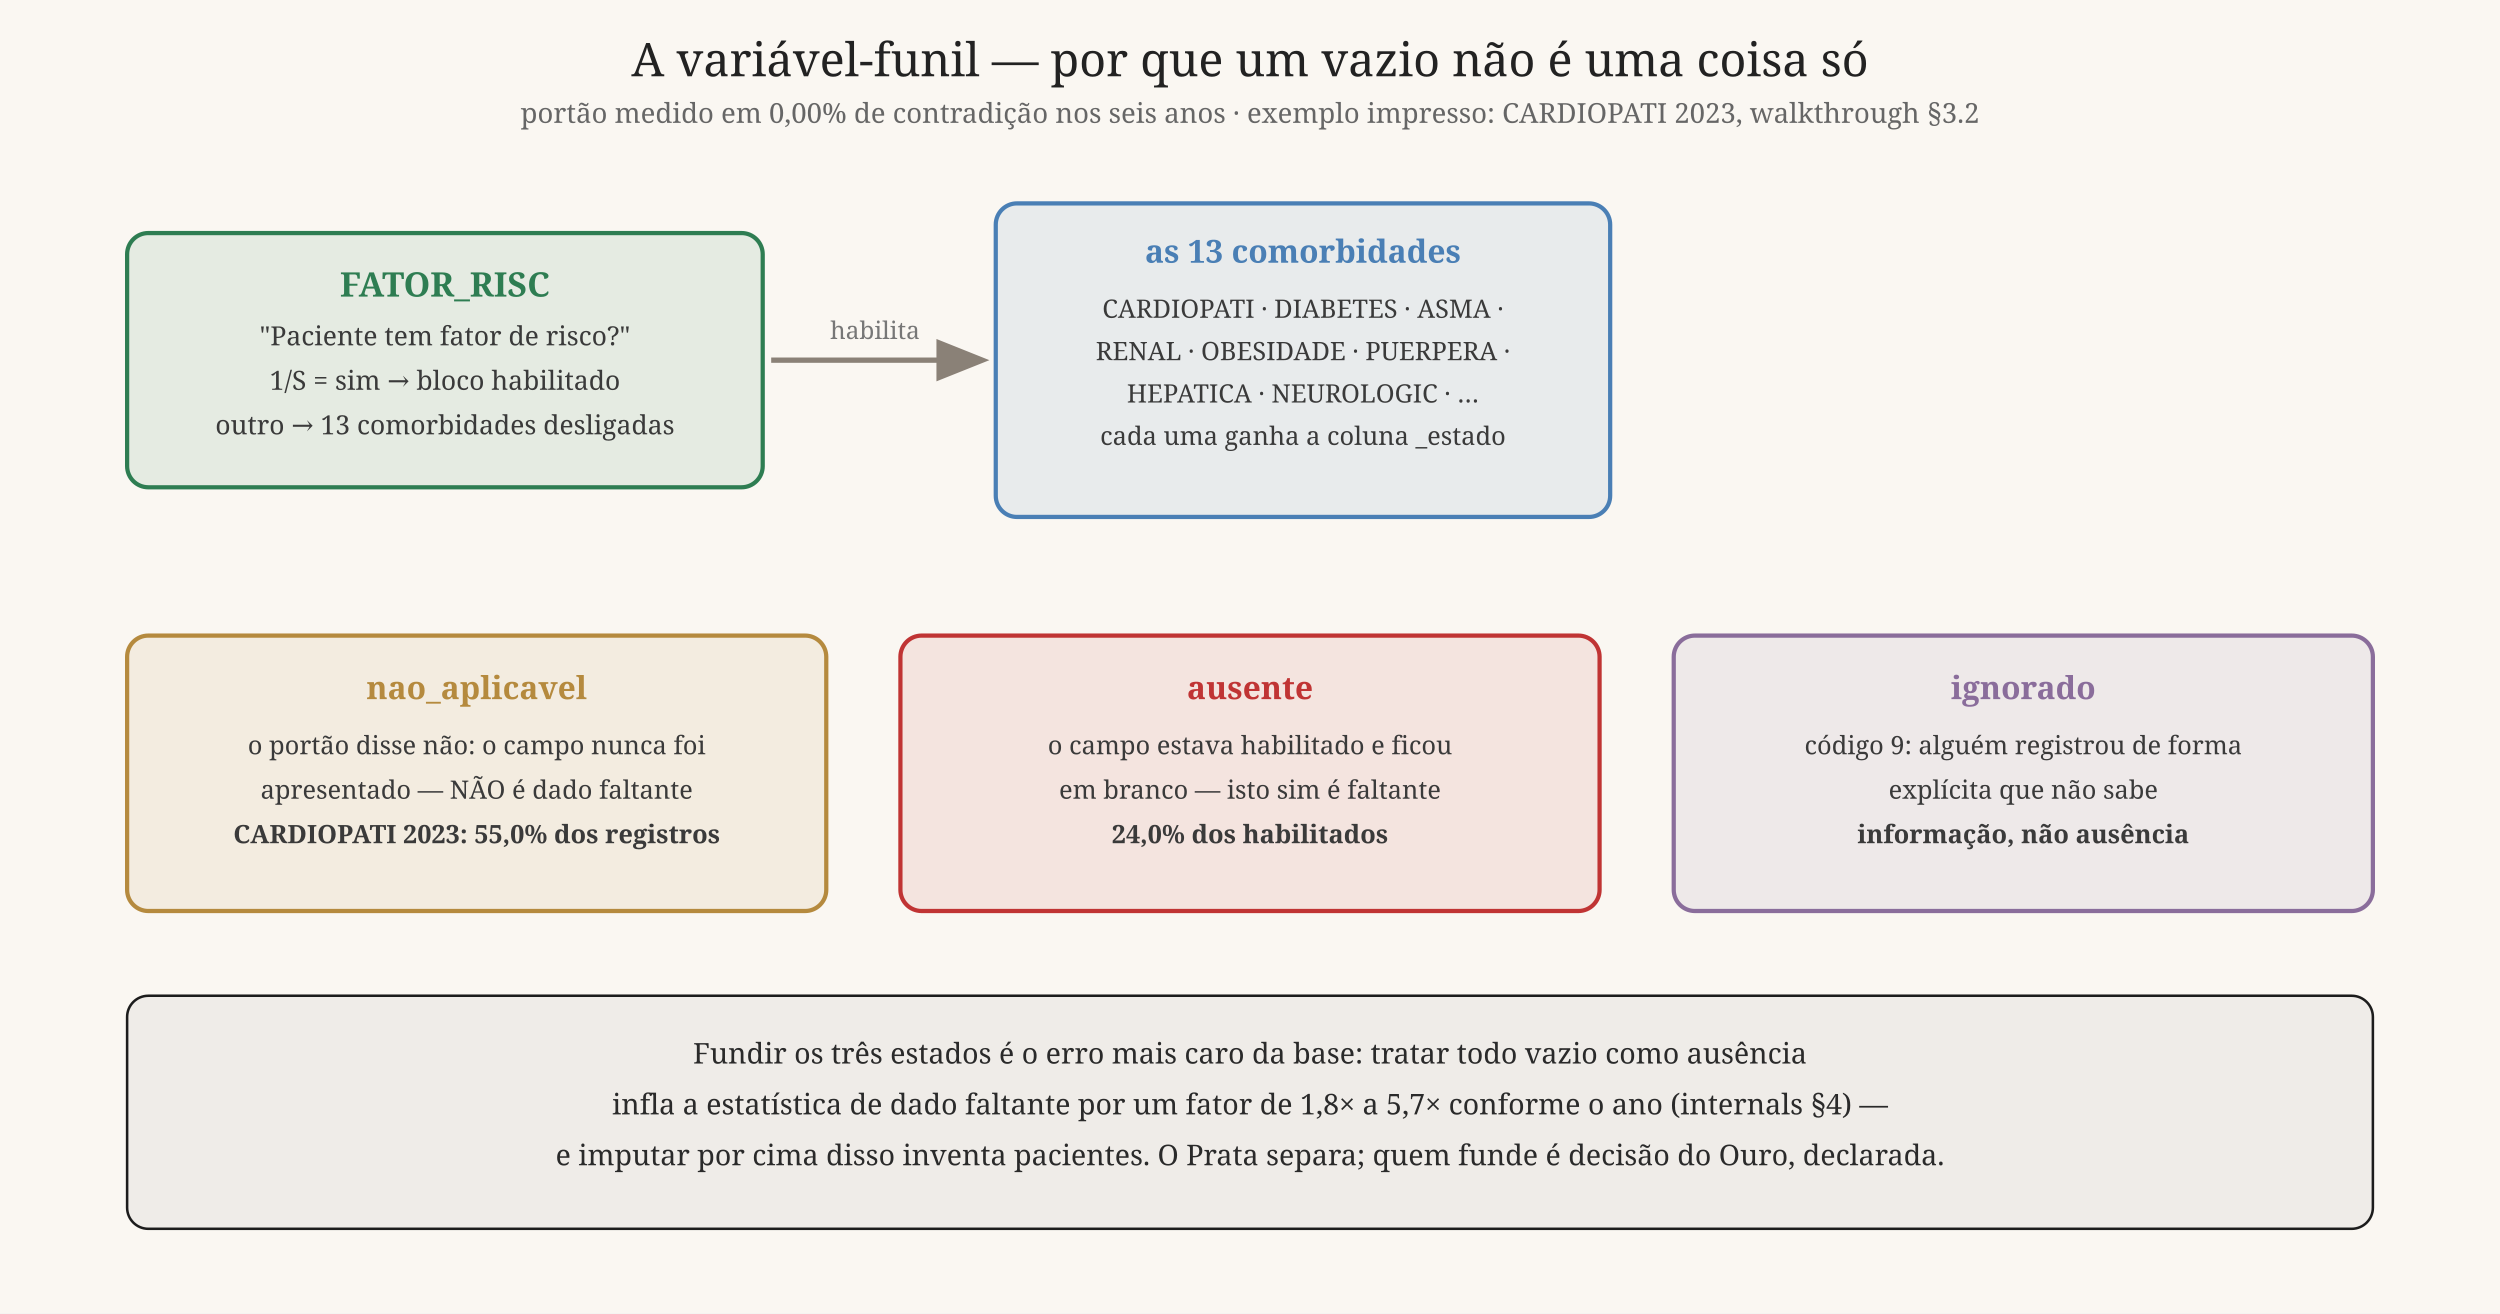
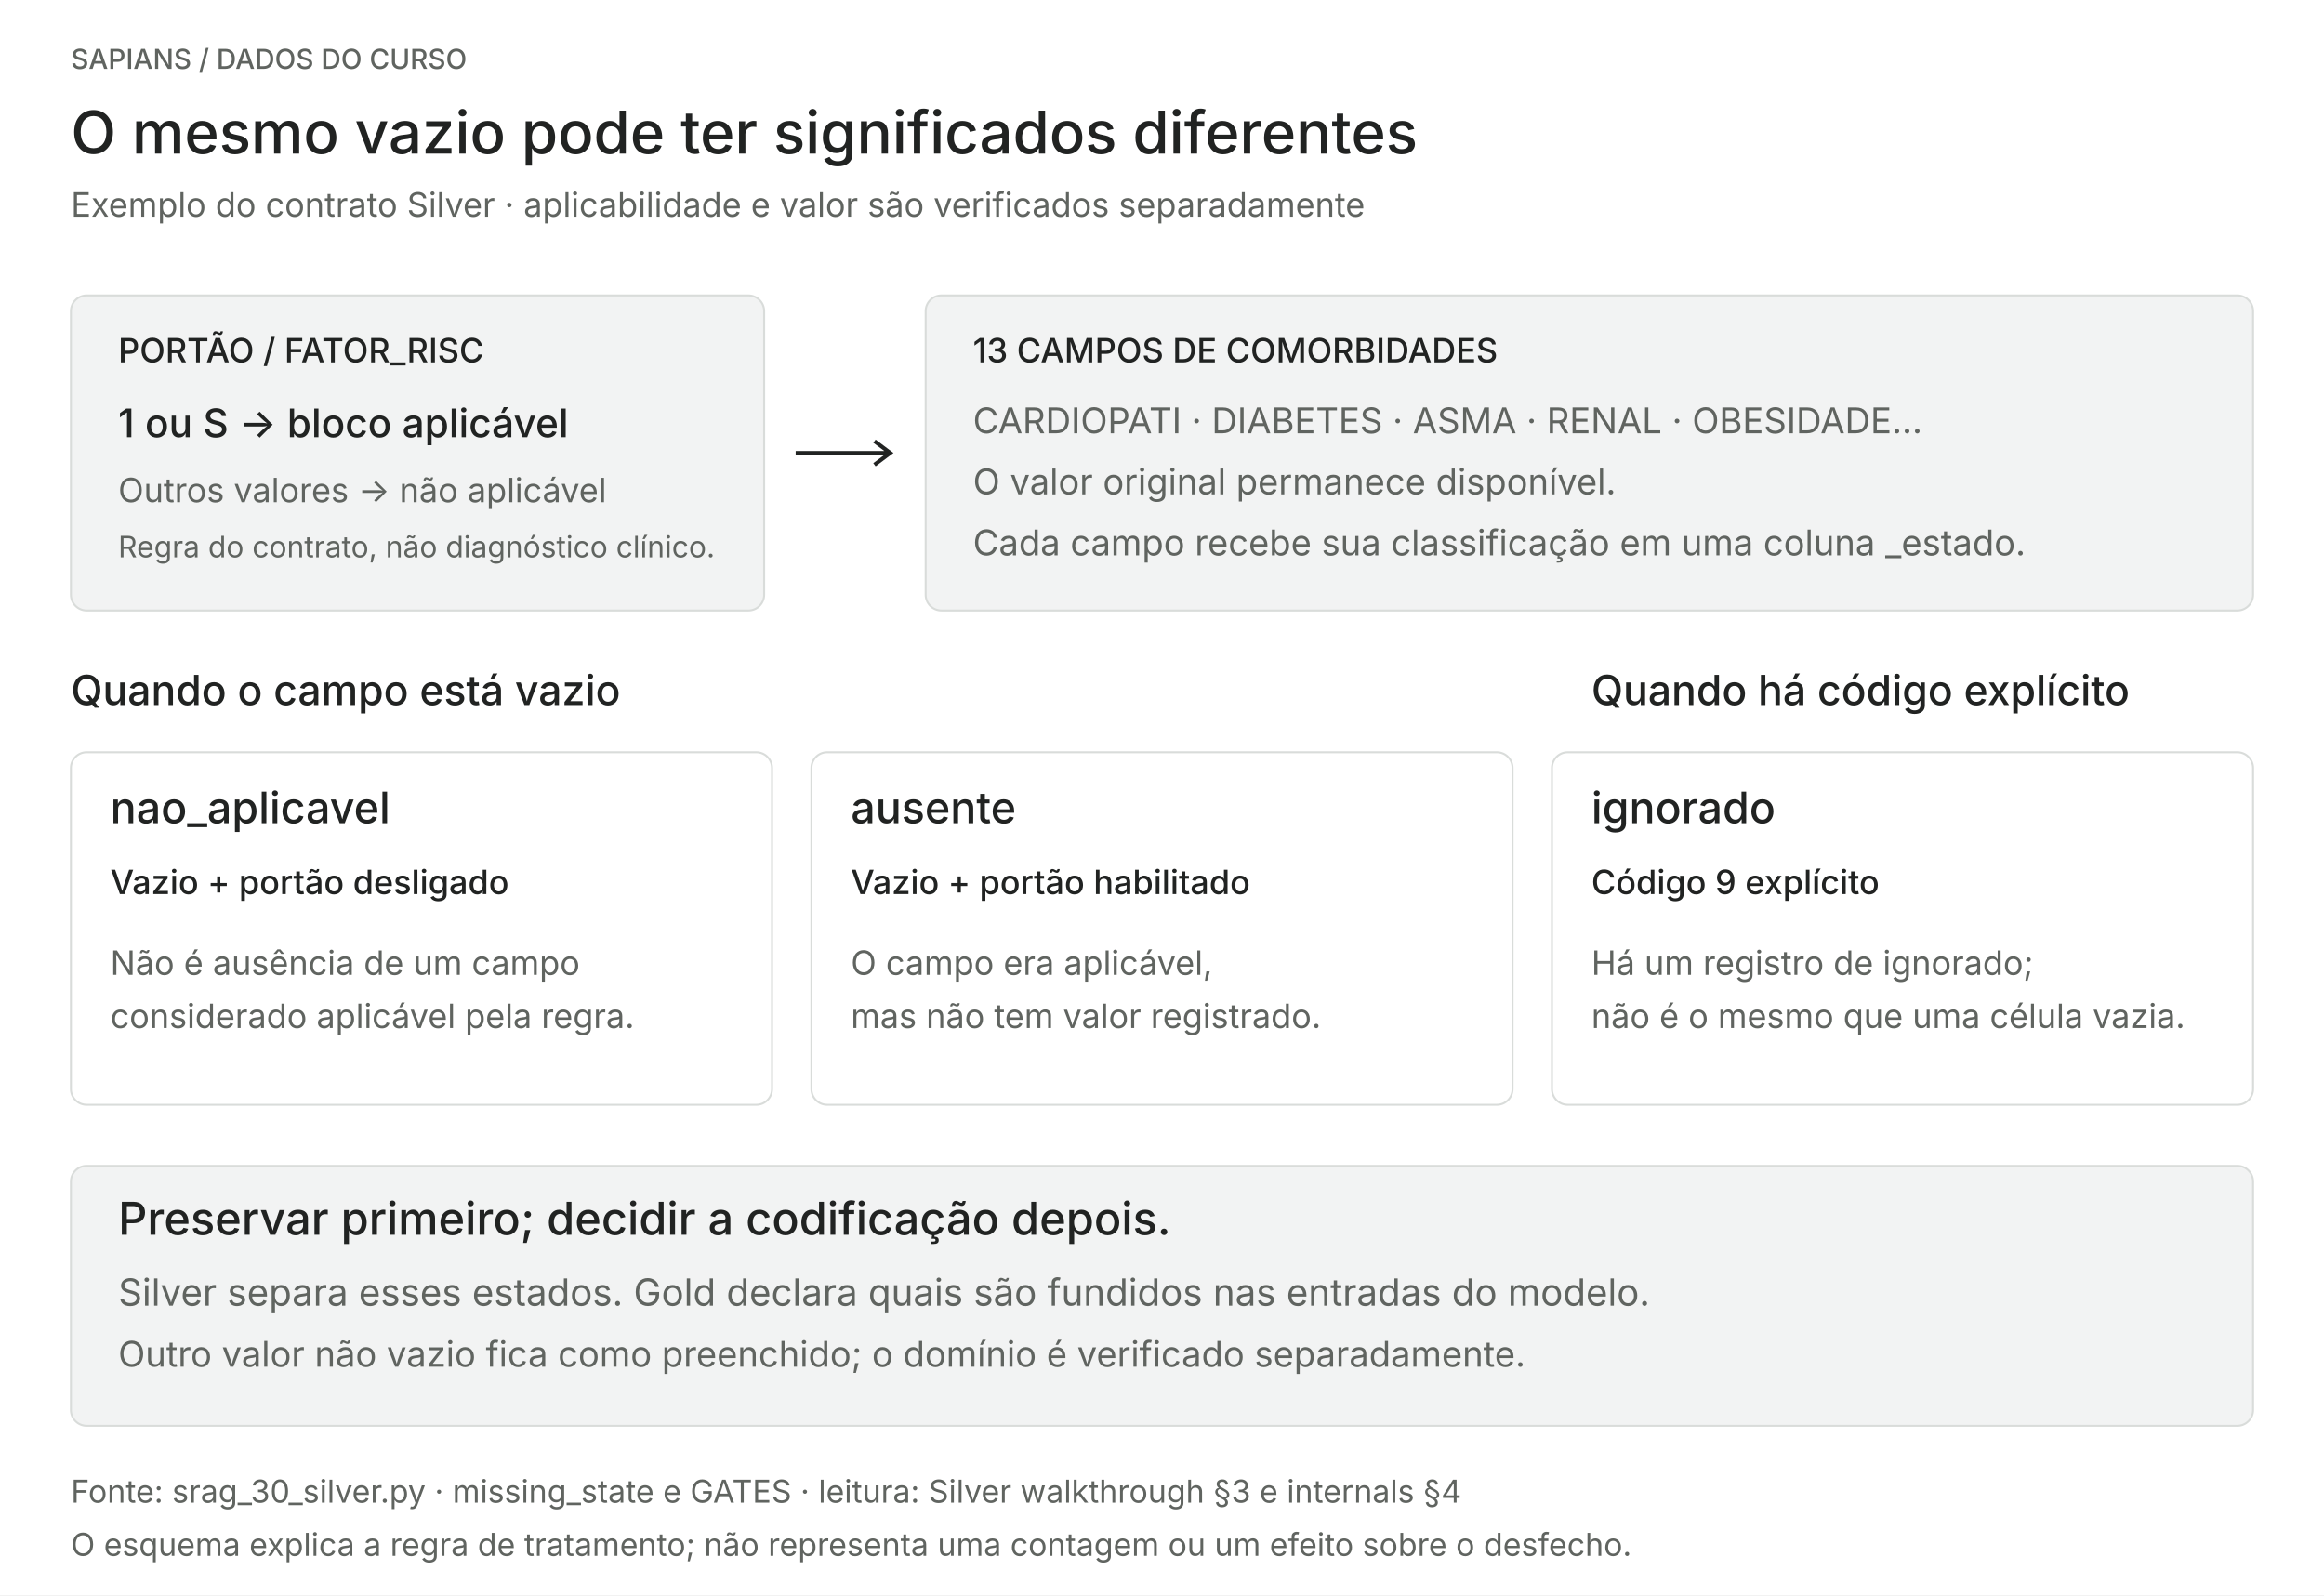
- <svg xmlns="http://www.w3.org/2000/svg" viewBox="0 0 1180 620" font-family="Georgia, serif" font-size="14">
-   <rect width="1180" height="620" fill="#faf7f2" />
-   <text x="590.0" y="36" text-anchor="middle" font-size="22" fill="#222">A variável-funil — por que um vazio não é uma coisa só</text>
-   <text x="590.0" y="58" text-anchor="middle" font-size="13" fill="#666">portão medido em 0,00% de contradição nos seis anos · exemplo impresso: CARDIOPATI 2023, walkthrough §3.2</text>
-   <rect x="60" y="110" width="300" height="120" rx="10" fill="#2e7d52" fill-opacity="0.10" stroke="#2e7d52" stroke-width="2" />
-   <text x="210" y="140" text-anchor="middle" font-size="16" font-weight="bold" fill="#2e7d52">FATOR_RISC</text>
-   <text x="210" y="163" text-anchor="middle" font-size="12.5" fill="#3a3a3a">"Paciente tem fator de risco?"</text>
-   <text x="210" y="184" text-anchor="middle" font-size="12.5" fill="#3a3a3a">1/S = sim → bloco habilitado</text>
-   <text x="210" y="205" text-anchor="middle" font-size="12.5" fill="#3a3a3a">outro → 13 comorbidades desligadas</text>
-   <rect x="470" y="96" width="290" height="148" rx="10" fill="#4a7fb5" fill-opacity="0.10" stroke="#4a7fb5" stroke-width="2" />
-   <text x="615" y="124" text-anchor="middle" font-size="15" font-weight="bold" fill="#4a7fb5">as 13 comorbidades</text>
-   <text x="615" y="150" text-anchor="middle" font-size="12" fill="#3a3a3a">CARDIOPATI · DIABETES · ASMA ·</text>
-   <text x="615" y="170" text-anchor="middle" font-size="12" fill="#3a3a3a">RENAL · OBESIDADE · PUERPERA ·</text>
-   <text x="615" y="190" text-anchor="middle" font-size="12" fill="#3a3a3a">HEPATICA · NEUROLOGIC · …</text>
-   <text x="615" y="210" text-anchor="middle" font-size="12" fill="#3a3a3a">cada uma ganha a coluna _estado</text>
-   <path d="M 364 170 L 462 170" stroke="#8a8177" stroke-width="2.5" fill="none" marker-end="url(#arr2)" />
-   <text x="413" y="160" text-anchor="middle" font-size="11.5" fill="#777">habilita</text>
-   <rect x="60" y="300" width="330" height="130" rx="10" fill="#b58a3e" fill-opacity="0.10" stroke="#b58a3e" stroke-width="2" />
-   <text x="225" y="330" text-anchor="middle" font-size="15" font-weight="bold" fill="#b58a3e">nao_aplicavel</text>
-   <text x="225" y="356" text-anchor="middle" font-size="12" fill="#3a3a3a">o portão disse não: o campo nunca foi</text>
-   <text x="225" y="377" text-anchor="middle" font-size="12" fill="#3a3a3a">apresentado — NÃO é dado faltante</text>
-   <text x="225" y="398" text-anchor="middle" font-size="12" font-weight="bold" fill="#3a3a3a">CARDIOPATI 2023: 55,0% dos registros</text>
-   <rect x="425" y="300" width="330" height="130" rx="10" fill="#c03434" fill-opacity="0.10" stroke="#c03434" stroke-width="2" />
-   <text x="590" y="330" text-anchor="middle" font-size="15" font-weight="bold" fill="#c03434">ausente</text>
-   <text x="590" y="356" text-anchor="middle" font-size="12" fill="#3a3a3a">o campo estava habilitado e ficou</text>
-   <text x="590" y="377" text-anchor="middle" font-size="12" fill="#3a3a3a">em branco — isto sim é faltante</text>
-   <text x="590" y="398" text-anchor="middle" font-size="12" font-weight="bold" fill="#3a3a3a">24,0% dos habilitados</text>
-   <rect x="790" y="300" width="330" height="130" rx="10" fill="#8a6d9b" fill-opacity="0.10" stroke="#8a6d9b" stroke-width="2" />
-   <text x="955" y="330" text-anchor="middle" font-size="15" font-weight="bold" fill="#8a6d9b">ignorado</text>
-   <text x="955" y="356" text-anchor="middle" font-size="12" fill="#3a3a3a">código 9: alguém registrou de forma</text>
-   <text x="955" y="377" text-anchor="middle" font-size="12" fill="#3a3a3a">explícita que não sabe</text>
-   <text x="955" y="398" text-anchor="middle" font-size="12" font-weight="bold" fill="#3a3a3a">informação, não ausência</text>
-   <rect x="60" y="470" width="1060" height="110" rx="10" fill="#1c1c1c" fill-opacity="0.05" stroke="#1c1c1c" stroke-width="1.2" />
-   <text x="590" y="502" text-anchor="middle" font-size="13.5" fill="#2a2a2a">Fundir os três estados é o erro mais caro da base: tratar todo vazio como ausência</text>
-   <text x="590" y="526" text-anchor="middle" font-size="13.5" fill="#2a2a2a">infla a estatística de dado faltante por um fator de 1,8× a 5,7× conforme o ano (internals §4) —</text>
-   <text x="590" y="550" text-anchor="middle" font-size="13.5" fill="#2a2a2a">e imputar por cima disso inventa pacientes. O Prata separa; quem funde é decisão do Ouro, declarada.</text>
-   <defs>
-     <marker id="arr2" markerWidth="10" markerHeight="8" refX="8" refY="4" orient="auto">
-       <path d="M0,0 L10,4 L0,8 z" fill="#8a8177" />
-     </marker>
-   </defs>
+ <svg xmlns="http://www.w3.org/2000/svg" viewBox="0 0 1180 810" role="img" aria-labelledby="title desc" font-family="Satoshi, Inter, Arial, sans-serif">
+   <rect width="1180" height="810" fill="#FFFFFF" />
+   <text x="36" y="35" font-size="14" fill="#606460" font-weight="500" text-anchor="start">SAPIANS  /  DADOS DO CURSO</text>
+   <text x="36" y="78" font-size="30" fill="#212322" font-weight="500" text-anchor="start">O mesmo vazio pode ter significados diferentes</text>
+   <text x="36" y="110" font-size="17" fill="#606460" font-weight="400" text-anchor="start">Exemplo do contrato Silver · aplicabilidade e valor são verificados separadamente</text>
+   <rect x="36" y="150" width="352" height="160" rx="8" fill="#F2F3F3" stroke="#D9DCDA" />
+   <text x="60" y="184" font-size="17" fill="#212322" font-weight="500" text-anchor="start">PORTÃO  /  FATOR_RISC</text>
+   <text x="60" y="222" font-size="20" fill="#212322" font-weight="500" text-anchor="start">1 ou S → bloco aplicável</text>
+   <text x="60" y="255" font-size="17" fill="#606460" font-weight="400" text-anchor="start">Outros valores → não aplicável</text>
+   <text x="60" y="283" font-size="15" fill="#606460" font-weight="400" text-anchor="start">Regra do contrato, não diagnóstico clínico.</text>
+   <rect x="470" y="150" width="674" height="160" rx="8" fill="#F2F3F3" stroke="#D9DCDA" />
+   <text x="494" y="184" font-size="17" fill="#212322" font-weight="500" text-anchor="start">13 CAMPOS DE COMORBIDADES</text>
+   <text x="494" y="220" font-size="18" fill="#606460" font-weight="400" text-anchor="start">CARDIOPATI · DIABETES · ASMA · RENAL · OBESIDADE…</text>
+   <text x="494" y="251" font-size="18" fill="#606460" font-weight="400" text-anchor="start">O valor original permanece disponível.</text>
+   <text x="494" y="282" font-size="18" fill="#606460" font-weight="400" text-anchor="start">Cada campo recebe sua classificação em uma coluna _estado.</text>
+   <path d="M404 230 h48 m-8 -6 l8 6 -8 6" fill="none" stroke="#212322" stroke-width="2" />
+   <text x="36" y="358" font-size="21" fill="#212322" font-weight="500" text-anchor="start">Quando o campo está vazio</text>
+   <rect x="36" y="382" width="356" height="179" rx="8" fill="#FFFFFF" stroke="#D9DCDA" />
+   <text x="56" y="418" font-size="22" fill="#212322" font-weight="500" text-anchor="start">nao_aplicavel</text>
+   <text x="56" y="454" font-size="17" fill="#212322" font-weight="500" text-anchor="start">Vazio + portão desligado</text>
+   <text x="56" y="495" font-size="17" fill="#606460" font-weight="400" text-anchor="start">Não é ausência de um campo</text>
+   <text x="56" y="522" font-size="17" fill="#606460" font-weight="400" text-anchor="start">considerado aplicável pela regra.</text>
+   <rect x="412" y="382" width="356" height="179" rx="8" fill="#FFFFFF" stroke="#D9DCDA" />
+   <text x="432" y="418" font-size="22" fill="#212322" font-weight="500" text-anchor="start">ausente</text>
+   <text x="432" y="454" font-size="17" fill="#212322" font-weight="500" text-anchor="start">Vazio + portão habilitado</text>
+   <text x="432" y="495" font-size="17" fill="#606460" font-weight="400" text-anchor="start">O campo era aplicável,</text>
+   <text x="432" y="522" font-size="17" fill="#606460" font-weight="400" text-anchor="start">mas não tem valor registrado.</text>
+   <rect x="788" y="382" width="356" height="179" rx="8" fill="#FFFFFF" stroke="#D9DCDA" />
+   <text x="808" y="418" font-size="22" fill="#212322" font-weight="500" text-anchor="start">ignorado</text>
+   <text x="808" y="454" font-size="17" fill="#212322" font-weight="500" text-anchor="start">Código 9 explícito</text>
+   <text x="808" y="495" font-size="17" fill="#606460" font-weight="400" text-anchor="start">Há um registro de ignorado;</text>
+   <text x="808" y="522" font-size="17" fill="#606460" font-weight="400" text-anchor="start">não é o mesmo que uma célula vazia.</text>
+   <text x="808" y="358" font-size="21" fill="#212322" font-weight="500" text-anchor="start">Quando há código explícito</text>
+   <rect x="36" y="592" width="1108" height="132" rx="8" fill="#F2F3F3" stroke="#D9DCDA" />
+   <text x="60" y="627" font-size="23" fill="#212322" font-weight="500" text-anchor="start">Preservar primeiro; decidir a codificação depois.</text>
+   <text x="60" y="663" font-size="19" fill="#606460" font-weight="400" text-anchor="start">Silver separa esses estados. Gold declara quais são fundidos nas entradas do modelo.</text>
+   <text x="60" y="694" font-size="18" fill="#606460" font-weight="400" text-anchor="start">Outro valor não vazio fica como preenchido; o domínio é verificado separadamente.</text>
+   <text x="36" y="763" font-size="16" fill="#606460" font-weight="400" text-anchor="start">Fonte: srag_30_silver.py · missing_state e GATES · leitura: Silver walkthrough §3 e internals §4</text>
+   <text x="36" y="790" font-size="16" fill="#606460" font-weight="400" text-anchor="start">O esquema explica a regra de tratamento; não representa uma contagem ou um efeito sobre o desfecho.</text>
</svg>
